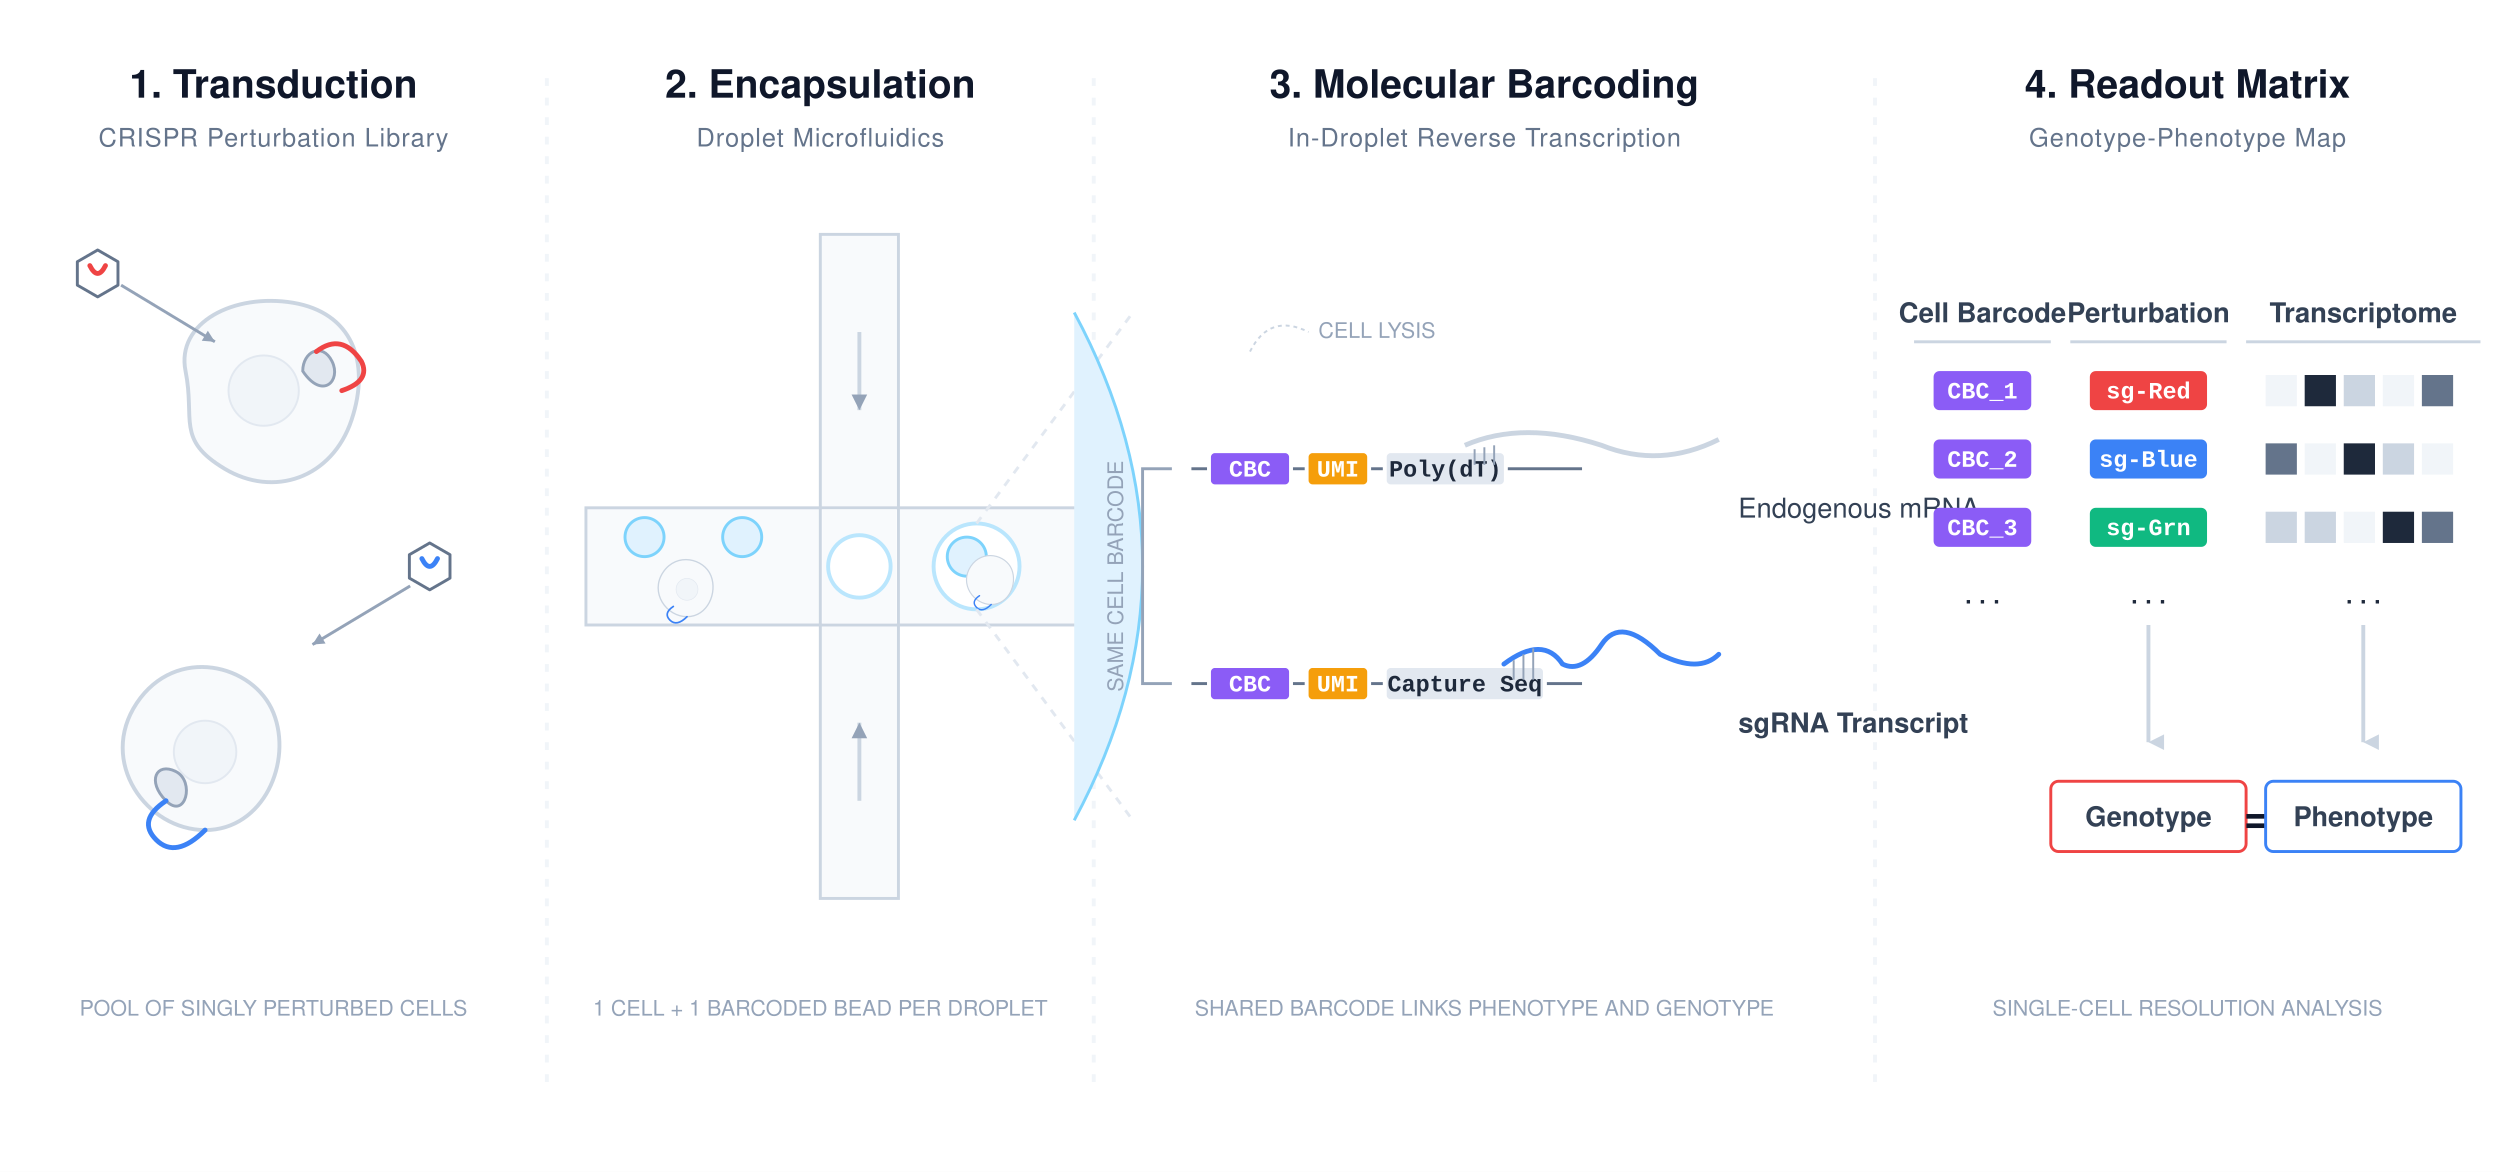
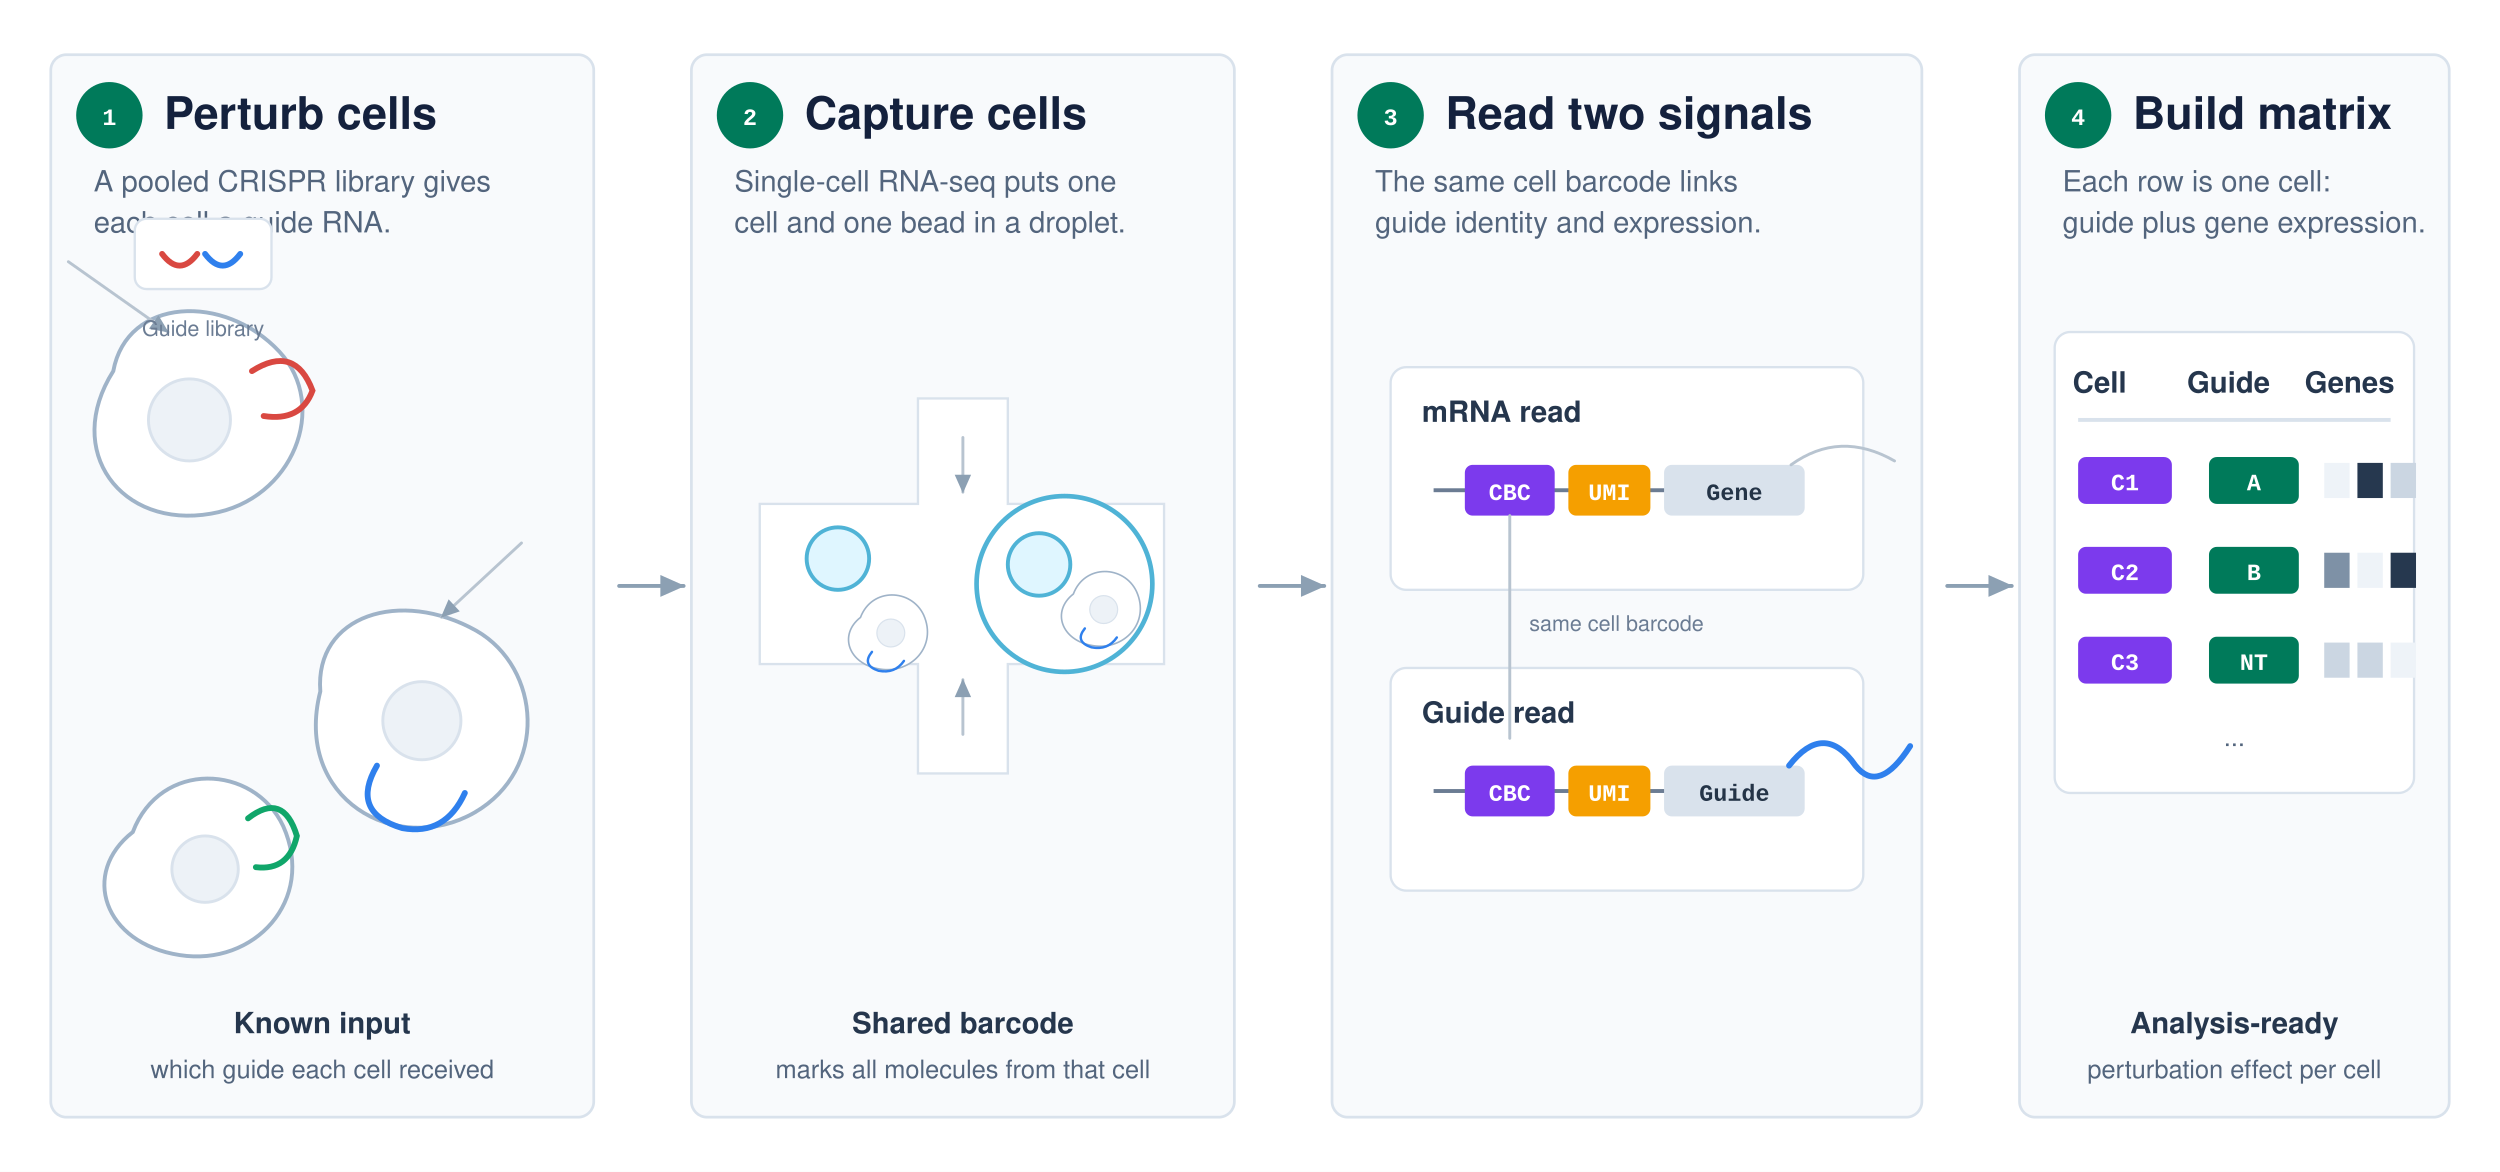
<svg xmlns="http://www.w3.org/2000/svg" width="1280" height="600" viewBox="0 0 1280 600">
  <defs>
    <style>
      .bg { fill: #ffffff; }
-       
-       /* Typography */
-       .title-large { font-family: 'Helvetica Neue', Helvetica, Arial, sans-serif; font-size: 20px; font-weight: 700; fill: #0f172a; }
-       .title-sub { font-family: 'Helvetica Neue', Helvetica, Arial, sans-serif; font-size: 13px; font-weight: 500; fill: #64748b; letter-spacing: 0.5px; text-transform: uppercase; }
-       .text-body { font-family: 'Helvetica Neue', Helvetica, Arial, sans-serif; font-size: 14px; fill: #334155; }
-       .text-tiny { font-family: 'Helvetica Neue', Helvetica, Arial, sans-serif; font-size: 11px; fill: #94a3b8; }
-       .text-mono { font-family: 'Courier New', Courier, monospace; font-size: 12px; font-weight: bold; fill: #ffffff; }
-       .text-mono-dark { font-family: 'Courier New', Courier, monospace; font-size: 12px; font-weight: bold; fill: #1e293b; }
-       
-       /* Structural */
-       .divider { stroke: #f1f5f9; stroke-width: 2; stroke-dasharray: 4 6; }
-       
-       /* Biological */
-       .cell-membrane { fill: #f8fafc; stroke: #cbd5e1; stroke-width: 2; }
-       .cell-nucleus { fill: #f1f5f9; stroke: #e2e8f0; stroke-width: 1; }
-       .cas9 { fill: #e2e8f0; stroke: #94a3b8; stroke-width: 1.5; }
-       .virus { fill: #ffffff; stroke: #64748b; stroke-width: 1.5; stroke-linejoin: round; }
-       
-       /* Guides */
-       .guide-red { stroke: #ef4444; fill: none; stroke-width: 2.5; stroke-linecap: round; }
-       .guide-blue { stroke: #3b82f6; fill: none; stroke-width: 2.5; stroke-linecap: round; }
-       .guide-green { stroke: #10b981; fill: none; stroke-width: 2.5; stroke-linecap: round; }
-       
-       /* Fill colors for boxes */
-       .fill-red { fill: #ef4444; }
-       .fill-blue { fill: #3b82f6; }
-       .fill-green { fill: #10b981; }
-       .fill-cbc { fill: #8b5cf6; }
-       .fill-umi { fill: #f59e0b; }
-       .fill-handle { fill: #e2e8f0; }
- 
-       /* Microfluidics */
-       .channel { fill: #f8fafc; stroke: #cbd5e1; stroke-width: 1.5; }
-       .droplet { fill: #ffffff; stroke: #bae6fd; stroke-width: 2; }
-       .bead { fill: #e0f2fe; stroke: #7dd3fc; stroke-width: 1.5; }
-       
-       /* Heatmap */
-       .hm-0 { fill: #f1f5f9; }
-       .hm-1 { fill: #cbd5e1; }
-       .hm-2 { fill: #64748b; }
-       .hm-3 { fill: #1e293b; }
+       .panel { fill: #f8fafc; stroke: #d9e2ec; stroke-width: 1.4; }
+       .panel-soft { fill: #ffffff; stroke: #d9e2ec; stroke-width: 1.2; }
+       .title { font-family: Helvetica, Arial, sans-serif; font-size: 23px; font-weight: 700; fill: #14213d; }
+       .subtitle { font-family: Helvetica, Arial, sans-serif; font-size: 15px; fill: #53657d; }
+       .label { font-family: Helvetica, Arial, sans-serif; font-size: 15px; font-weight: 700; fill: #25364d; }
+       .small { font-family: Helvetica, Arial, sans-serif; font-size: 13px; fill: #53657d; }
+       .tiny { font-family: Helvetica, Arial, sans-serif; font-size: 11px; fill: #6b7c93; }
+       .mono { font-family: "Courier New", monospace; font-size: 12px; font-weight: 700; fill: #ffffff; }
+       .mono-dark { font-family: "Courier New", monospace; font-size: 12px; font-weight: 700; fill: #243447; }
+       .badge { fill: #007a5a; }
+       .line { stroke: #8ca0b3; stroke-width: 2; fill: none; stroke-linecap: round; stroke-linejoin: round; }
+       .thin { stroke: #b8c4d0; stroke-width: 1.5; fill: none; stroke-linecap: round; stroke-linejoin: round; }
+       .cell { fill: #ffffff; stroke: #9fb3c8; stroke-width: 2; }
+       .nucleus { fill: #edf2f7; stroke: #d9e2ec; stroke-width: 1.5; }
+       .bead { fill: #dff6ff; stroke: #4fb3d6; stroke-width: 2; }
+       .droplet { fill: #ffffff; stroke: #4fb3d6; stroke-width: 2.4; }
+       .guide-red { stroke: #d94841; fill: none; stroke-width: 3; stroke-linecap: round; }
+       .guide-blue { stroke: #2f80ed; fill: none; stroke-width: 3; stroke-linecap: round; }
+       .guide-green { stroke: #10a66a; fill: none; stroke-width: 3; stroke-linecap: round; }
+       .cbc { fill: #7c3aed; }
+       .umi { fill: #f59f00; }
+       .handle { fill: #d9e2ec; }
+       .gene { fill: #007a5a; }
+       .heat0 { fill: #eef3f8; }
+       .heat1 { fill: #cbd6e2; }
+       .heat2 { fill: #7e91a6; }
+       .heat3 { fill: #26384f; }
    </style>
-     <marker id="arrow" viewBox="0 0 10 10" refX="8" refY="5" markerWidth="5" markerHeight="5" orient="auto-start-reverse">
-       <path d="M 0 1 L 8 5 L 0 9 z" fill="#94a3b8" />
-     </marker>
-     <marker id="arrow-down" viewBox="0 0 10 10" refX="5" refY="8" markerWidth="5" markerHeight="5" orient="auto-start-reverse">
-       <path d="M 1 0 L 5 8 L 9 0 z" fill="#cbd5e1" />
+     <marker id="arrow" viewBox="0 0 10 10" refX="8.5" refY="5" markerWidth="7" markerHeight="7" orient="auto">
+       <path d="M 0 1 L 9 5 L 0 9 z" fill="#8ca0b3" />
    </marker>
  </defs>
  <rect class="bg" width="1280" height="600" />
-   <line class="divider" x1="280" y1="40" x2="280" y2="560" />
-   <line class="divider" x1="560" y1="40" x2="560" y2="560" />
-   <line class="divider" x1="960" y1="40" x2="960" y2="560" />
-   <g transform="translate(0, 0)">
-     <text class="title-large" x="140" y="50" text-anchor="middle">1. Transduction</text>
-     <text class="title-sub" x="140" y="75" text-anchor="middle">CRISPR Perturbation Library</text>
-     <g transform="translate(140, 200)">
-       <path class="cell-membrane" d="M-45,-10 C-50,-35 -20,-50 10,-45 C40,-40 50,-15 40,15 C30,45 0,55 -25,40 C-50,25 -40,15 -45,-10 Z" />
-       <circle class="cell-nucleus" cx="-5" cy="0" r="18" />
-       <path class="cas9" d="M15,-10 C15,-20 25,-25 30,-15 C35,-5 25,5 15,-10 Z" />
-       <path class="guide-red" d="M22,-20 Q35,-30 45,-15 Q50,-5 35,0" />
+   <g transform="translate(26,28)">
+     <rect class="panel" x="0" y="0" width="278" height="544" rx="8" />
+     <circle class="badge" cx="30" cy="31" r="17" />
+     <text class="mono" x="30" y="36" text-anchor="middle">1</text>
+     <text class="title" x="58" y="38">Perturb cells</text>
+     <text class="subtitle" x="22" y="70">A pooled CRISPR library gives</text>
+     <text class="subtitle" x="22" y="91">each cell a guide RNA.</text>
+     <g transform="translate(74,180)">
+       <path class="cell" d="M -42,-18 C -35,-56 15,-58 43,-28 C 69,0 50,48 8,55 C -38,63 -68,23 -42,-18 Z" />
+       <circle class="nucleus" cx="-3" cy="7" r="21" />
+       <path class="guide-red" d="M 29,-18 Q 51,-32 60,-8 Q 54,8 35,5" />
+       <path class="thin" d="M -65,-74 L -14,-38" marker-end="url(#arrow)" />
    </g>
-     <g transform="translate(100, 380)">
-       <path class="cell-membrane" d="M-30,-20 C-10,-50 30,-40 40,-15 C50,10 35,45 5,45 C-25,45 -50,10 -30,-20 Z" />
-       <circle class="cell-nucleus" cx="5" cy="5" r="16" />
-       <path class="cas9" d="M-10,15 C-20,10 -25,20 -15,30 C-5,40 0,20 -10,15 Z" />
-       <path class="guide-blue" d="M-15,30 Q-30,40 -20,50 Q-10,60 5,45" />
+     <g transform="translate(186,338)">
+       <path class="cell" d="M -48,-12 C -51,-51 -7,-65 32,-43 C 65,-24 69,28 31,50 C -9,73 -62,43 -48,-12 Z" />
+       <circle class="nucleus" cx="4" cy="3" r="20" />
+       <path class="guide-blue" d="M -19,26 Q -33,50 -6,58 Q 16,62 26,40" />
+       <path class="thin" d="M 55,-88 L 14,-50" marker-end="url(#arrow)" />
    </g>
-     <g transform="translate(50, 140)">
-       <polygon class="virus" points="0,-12 10.4,-6 10.4,6 0,12 -10.4,6 -10.4,-6" />
-       <path class="guide-red" d="M-4,-4 Q0,4 4,-4" stroke-width="1.5" />
-       <path d="M 12,6 L 60,35" stroke="#94a3b8" stroke-width="1.5" marker-end="url(#arrow)" />
+     <g transform="translate(74,412)">
+       <path class="cell" d="M -32,-14 C -18,-51 30,-49 45,-17 C 62,21 30,55 -8,49 C -47,43 -59,7 -32,-14 Z" />
+       <circle class="nucleus" cx="5" cy="5" r="17" />
+       <path class="guide-green" d="M 27,-21 Q 45,-35 52,-12 Q 48,6 31,4" />
    </g>
-     <g transform="translate(220, 290)">
-       <polygon class="virus" points="0,-12 10.4,-6 10.4,6 0,12 -10.4,6 -10.4,-6" />
-       <path class="guide-blue" d="M-4,-4 Q0,4 4,-4" stroke-width="1.5" />
-       <path d="M -10,10 L -60,40" stroke="#94a3b8" stroke-width="1.5" marker-end="url(#arrow)" />
+     <g transform="translate(75,106)">
+       <rect class="panel-soft" x="-32" y="-22" width="70" height="36" rx="6" />
+       <path class="guide-red" d="M -18,-4 Q -9,8 0,-4" />
+       <path class="guide-blue" d="M 4,-4 Q 13,8 22,-4" />
+       <text class="tiny" x="3" y="38" text-anchor="middle">Guide library</text>
    </g>
-     <text class="text-tiny" x="140" y="520" text-anchor="middle">POOL OF SINGLY PERTURBED CELLS</text>
+     <text class="label" x="139" y="501" text-anchor="middle">Known input</text>
+     <text class="small" x="139" y="524" text-anchor="middle">which guide each cell received</text>
  </g>
-   <g transform="translate(280, 0)">
-     <text class="title-large" x="140" y="50" text-anchor="middle">2. Encapsulation</text>
-     <text class="title-sub" x="140" y="75" text-anchor="middle">Droplet Microfluidics</text>
-     <path class="channel" d="M 20,260 L 140,260 L 140,320 L 20,320 Z" />
-     <path class="channel" d="M 140,120 L 140,260 L 180,260 L 180,120 Z" />
-     <path class="channel" d="M 140,460 L 140,320 L 180,320 L 180,460 Z" />
-     <path class="channel" d="M 180,260 L 280,260 L 280,320 L 180,320 Z" />
-     <rect x="141" y="261" width="38" height="58" fill="#f8fafc" />
-     <path d="M 160,170 L 160,210" stroke="#cbd5e1" stroke-width="2" marker-end="url(#arrow)" />
-     <path d="M 160,410 L 160,370" stroke="#cbd5e1" stroke-width="2" marker-end="url(#arrow)" />
-     <circle class="bead" cx="50" cy="275" r="10" />
-     <circle class="bead" cx="100" cy="275" r="10" />
-     <g transform="translate(70, 300) scale(0.35)">
-       <path class="cell-membrane" d="M-30,-20 C-10,-50 30,-40 40,-15 C50,10 35,45 5,45 C-25,45 -50,10 -30,-20 Z" />
-       <circle class="cell-nucleus" cx="5" cy="5" r="16" />
-       <path class="guide-blue" d="M-15,30 Q-30,40 -20,50 Q-10,60 5,45" stroke-width="4" />
+   <path class="line" d="M 317,300 L 350,300" marker-end="url(#arrow)" />
+   <g transform="translate(354,28)">
+     <rect class="panel" x="0" y="0" width="278" height="544" rx="8" />
+     <circle class="badge" cx="30" cy="31" r="17" />
+     <text class="mono" x="30" y="36" text-anchor="middle">2</text>
+     <text class="title" x="58" y="38">Capture cells</text>
+     <text class="subtitle" x="22" y="70">Single-cell RNA-seq puts one</text>
+     <text class="subtitle" x="22" y="91">cell and one bead in a droplet.</text>
+     <path class="panel-soft" d="M 35,230 L 116,230 L 116,176 L 162,176 L 162,230 L 242,230 L 242,312 L 162,312 L 162,368 L 116,368 L 116,312 L 35,312 Z" />
+     <path class="thin" d="M 139,196 L 139,224" marker-end="url(#arrow)" />
+     <path class="thin" d="M 139,348 L 139,320" marker-end="url(#arrow)" />
+     <circle class="bead" cx="75" cy="258" r="16" />
+     <g transform="translate(100,294) scale(0.42)">
+       <path class="cell" d="M -32,-14 C -18,-51 30,-49 45,-17 C 62,21 30,55 -8,49 C -47,43 -59,7 -32,-14 Z" />
+       <circle class="nucleus" cx="5" cy="5" r="17" />
+       <path class="guide-blue" d="M -18,28 Q -31,44 -10,51 Q 10,55 21,39" stroke-width="5" fill="none" stroke="#2f80ed" />
    </g>
-     <circle class="droplet" cx="160" cy="290" r="16" />
-     <g transform="translate(220, 290)">
-       <circle class="droplet" cx="0" cy="0" r="22" />
-       <circle class="bead" cx="-5" cy="-5" r="10" />
-       <g transform="translate(6, 6) scale(0.3)">
-         <path class="cell-membrane" d="M-30,-20 C-10,-50 30,-40 40,-15 C50,10 35,45 5,45 C-25,45 -50,10 -30,-20 Z" />
-         <path class="guide-blue" d="M-15,30 Q-30,40 -20,50 Q-10,60 5,45" stroke-width="5" />
+     <g transform="translate(191,271)">
+       <circle class="droplet" cx="0" cy="0" r="45" />
+       <circle class="bead" cx="-13" cy="-10" r="16" />
+       <g transform="translate(18,11) scale(0.42)">
+         <path class="cell" d="M -32,-14 C -18,-51 30,-49 45,-17 C 62,21 30,55 -8,49 C -47,43 -59,7 -32,-14 Z" />
+         <circle class="nucleus" cx="5" cy="5" r="17" />
+         <path class="guide-blue" d="M -18,28 Q -31,44 -10,51 Q 10,55 21,39" stroke-width="5" fill="none" stroke="#2f80ed" />
      </g>
    </g>
-     <path d="M 220,268 L 300,160" stroke="#e2e8f0" stroke-width="1.5" stroke-dasharray="4 4" fill="none" />
-     <path d="M 220,312 L 300,420" stroke="#e2e8f0" stroke-width="1.5" stroke-dasharray="4 4" fill="none" />
-     <text class="text-tiny" x="140" y="520" text-anchor="middle">1 CELL + 1 BARCODED BEAD PER DROPLET</text>
+     <text class="label" x="139" y="501" text-anchor="middle">Shared barcode</text>
+     <text class="small" x="139" y="524" text-anchor="middle">marks all molecules from that cell</text>
  </g>
-   <g transform="translate(560, 0)">
-     <text class="title-large" x="200" y="50" text-anchor="middle">3. Molecular Barcoding</text>
-     <text class="title-sub" x="200" y="75" text-anchor="middle">In-Droplet Reverse Transcription</text>
-     <path class="bead" d="M -10,160 Q 60,290 -10,420" stroke-width="2" />
-     <path d="M 80,180 Q 90,160 110,170" stroke="#cbd5e1" stroke-width="1" fill="none" stroke-dasharray="2 2" />
-     <text class="text-tiny" x="115" y="173" fill="#64748b">CELL LYSIS</text>
-     <path d="M 40,240 L 25,240 L 25,350 L 40,350" stroke="#94a3b8" stroke-width="1.5" fill="none" />
-     <text class="text-tiny" x="15" y="295" transform="rotate(-90 15 295)" text-anchor="middle">SAME CELL BARCODE</text>
-     <g transform="translate(50, 240)">
-       <line x1="0" y1="0" x2="200" y2="0" stroke="#64748b" stroke-width="1.5" />
-       <rect class="bg" x="8" y="-10" width="44" height="20" />
-       <rect class="fill-cbc" x="10" y="-8" width="40" height="16" rx="2" />
-       <text class="text-mono" x="30" y="4" text-anchor="middle">CBC</text>
-       <rect class="bg" x="58" y="-10" width="34" height="20" />
-       <rect class="fill-umi" x="60" y="-8" width="30" height="16" rx="2" />
-       <text class="text-mono" x="75" y="4" text-anchor="middle">UMI</text>
-       <rect class="bg" x="98" y="-10" width="64" height="20" />
-       <rect class="fill-handle" x="100" y="-8" width="60" height="16" rx="2" />
-       <text class="text-mono-dark" x="130" y="4" text-anchor="middle">Poly(dT)</text>
-       <path d="M 140,-12 Q 170,-25 210,-12 Q 240,0 270,-15" stroke="#cbd5e1" stroke-width="2.5" fill="none" />
-       <line x1="145" y1="-2" x2="145" y2="-10" stroke="#94a3b8" />
-       <line x1="150" y1="-2" x2="150" y2="-11" stroke="#94a3b8" />
-       <line x1="155" y1="-2" x2="155" y2="-12" stroke="#94a3b8" />
-       <text class="text-body" x="280" y="25" fill="#475569">Endogenous mRNA</text>
+   <path class="line" d="M 645,300 L 678,300" marker-end="url(#arrow)" />
+   <g transform="translate(682,28)">
+     <rect class="panel" x="0" y="0" width="302" height="544" rx="8" />
+     <circle class="badge" cx="30" cy="31" r="17" />
+     <text class="mono" x="30" y="36" text-anchor="middle">3</text>
+     <text class="title" x="58" y="38">Read two signals</text>
+     <text class="subtitle" x="22" y="70">The same cell barcode links</text>
+     <text class="subtitle" x="22" y="91">guide identity and expression.</text>
+     <g transform="translate(30,160)">
+       <rect class="panel-soft" x="0" y="0" width="242" height="114" rx="8" />
+       <text class="label" x="16" y="28">mRNA read</text>
+       <line x1="22" y1="63" x2="201" y2="63" stroke="#6b7c93" stroke-width="2" />
+       <rect class="cbc" x="38" y="50" width="46" height="26" rx="4" />
+       <text class="mono" x="61" y="68" text-anchor="middle">CBC</text>
+       <rect class="umi" x="91" y="50" width="42" height="26" rx="4" />
+       <text class="mono" x="112" y="68" text-anchor="middle">UMI</text>
+       <rect class="handle" x="140" y="50" width="72" height="26" rx="4" />
+       <text class="mono-dark" x="176" y="68" text-anchor="middle">Gene</text>
+       <path class="thin" d="M 205,50 Q 230,32 258,48" />
    </g>
-     <g transform="translate(50, 350)">
-       <line x1="0" y1="0" x2="200" y2="0" stroke="#64748b" stroke-width="1.5" />
-       <rect class="bg" x="8" y="-10" width="44" height="20" />
-       <rect class="fill-cbc" x="10" y="-8" width="40" height="16" rx="2" />
-       <text class="text-mono" x="30" y="4" text-anchor="middle">CBC</text>
-       <rect class="bg" x="58" y="-10" width="34" height="20" />
-       <rect class="fill-umi" x="60" y="-8" width="30" height="16" rx="2" />
-       <text class="text-mono" x="75" y="4" text-anchor="middle">UMI</text>
-       <rect class="bg" x="98" y="-10" width="84" height="20" />
-       <rect class="fill-handle" x="100" y="-8" width="80" height="16" rx="2" />
-       <text class="text-mono-dark" x="140" y="4" text-anchor="middle">Capture Seq</text>
-       <path class="guide-blue" d="M 160,-10 Q 180,-25 190,-10 Q 200,-5 210,-20 Q 220,-35 240,-15 Q 260,-5 270,-15" />
-       <line x1="165" y1="-2" x2="165" y2="-12" stroke="#94a3b8" />
-       <line x1="170" y1="-2" x2="170" y2="-15" stroke="#94a3b8" />
-       <line x1="175" y1="-2" x2="175" y2="-18" stroke="#94a3b8" />
-       <text class="text-body" x="280" y="25" fill="#3b82f6" font-weight="bold">sgRNA Transcript</text>
+     <g transform="translate(30,314)">
+       <rect class="panel-soft" x="0" y="0" width="242" height="114" rx="8" />
+       <text class="label" x="16" y="28">Guide read</text>
+       <line x1="22" y1="63" x2="201" y2="63" stroke="#6b7c93" stroke-width="2" />
+       <rect class="cbc" x="38" y="50" width="46" height="26" rx="4" />
+       <text class="mono" x="61" y="68" text-anchor="middle">CBC</text>
+       <rect class="umi" x="91" y="50" width="42" height="26" rx="4" />
+       <text class="mono" x="112" y="68" text-anchor="middle">UMI</text>
+       <rect class="handle" x="140" y="50" width="72" height="26" rx="4" />
+       <text class="mono-dark" x="176" y="68" text-anchor="middle">Guide</text>
+       <path class="guide-blue" d="M 204,50 Q 222,27 238,50 Q 250,65 266,40" />
    </g>
-     <text class="text-tiny" x="200" y="520" text-anchor="middle">SHARED BARCODE LINKS PHENOTYPE AND GENOTYPE</text>
+     <path class="thin" d="M 91,236 L 91,350" />
+     <text class="tiny" x="101" y="295">same cell barcode</text>
  </g>
-   <g transform="translate(960, 0)">
-     <text class="title-large" x="160" y="50" text-anchor="middle">4. Readout Matrix</text>
-     <text class="title-sub" x="160" y="75" text-anchor="middle">Genotype-Phenotype Map</text>
-     <g transform="translate(20, 180)">
-       <text class="text-body" font-weight="bold" x="35" y="-15" text-anchor="middle">Cell Barcode</text>
-       <text class="text-body" font-weight="bold" x="120" y="-15" text-anchor="middle">Perturbation</text>
-       <text class="text-body" font-weight="bold" x="230" y="-15" text-anchor="middle">Transcriptome</text>
-       <line x1="0" y1="-5" x2="70" y2="-5" stroke="#cbd5e1" stroke-width="1.5" />
-       <line x1="80" y1="-5" x2="160" y2="-5" stroke="#cbd5e1" stroke-width="1.5" />
-       <line x1="170" y1="-5" x2="290" y2="-5" stroke="#cbd5e1" stroke-width="1.5" />
-       <g transform="translate(0, 10)">
-         <rect class="fill-cbc" x="10" y="0" width="50" height="20" rx="3" />
-         <text class="text-mono" x="35" y="14" text-anchor="middle">CBC_1</text>
-         <rect class="fill-red" x="90" y="0" width="60" height="20" rx="3" />
-         <text class="text-mono" x="120" y="14" text-anchor="middle">sg-Red</text>
-         <rect class="hm-0" x="180" y="2" width="16" height="16" />
-         <rect class="hm-3" x="200" y="2" width="16" height="16" />
-         <rect class="hm-1" x="220" y="2" width="16" height="16" />
-         <rect class="hm-0" x="240" y="2" width="16" height="16" />
-         <rect class="hm-2" x="260" y="2" width="16" height="16" />
+   <path class="line" d="M 997,300 L 1030,300" marker-end="url(#arrow)" />
+   <g transform="translate(1034,28)">
+     <rect class="panel" x="0" y="0" width="220" height="544" rx="8" />
+     <circle class="badge" cx="30" cy="31" r="17" />
+     <text class="mono" x="30" y="36" text-anchor="middle">4</text>
+     <text class="title" x="58" y="38">Build matrix</text>
+     <text class="subtitle" x="22" y="70">Each row is one cell:</text>
+     <text class="subtitle" x="22" y="91">guide plus gene expression.</text>
+     <g transform="translate(18,142)">
+       <rect class="panel-soft" x="0" y="0" width="184" height="236" rx="8" />
+       <text class="label" x="23" y="31" text-anchor="middle">Cell</text>
+       <text class="label" x="89" y="31" text-anchor="middle">Guide</text>
+       <text class="label" x="151" y="31" text-anchor="middle">Genes</text>
+       <line x1="12" y1="45" x2="172" y2="45" stroke="#d9e2ec" stroke-width="2" />
+       <g transform="translate(12,64)">
+         <rect class="cbc" x="0" y="0" width="48" height="24" rx="4" />
+         <text class="mono" x="24" y="17" text-anchor="middle">C1</text>
+         <rect class="gene" x="67" y="0" width="46" height="24" rx="4" />
+         <text class="mono" x="90" y="17" text-anchor="middle">A</text>
+         <rect class="heat0" x="126" y="3" width="13" height="18" />
+         <rect class="heat3" x="143" y="3" width="13" height="18" />
+         <rect class="heat1" x="160" y="3" width="13" height="18" />
      </g>
-       <g transform="translate(0, 45)">
-         <rect class="fill-cbc" x="10" y="0" width="50" height="20" rx="3" />
-         <text class="text-mono" x="35" y="14" text-anchor="middle">CBC_2</text>
-         <rect class="fill-blue" x="90" y="0" width="60" height="20" rx="3" />
-         <text class="text-mono" x="120" y="14" text-anchor="middle">sg-Blue</text>
-         <rect class="hm-2" x="180" y="2" width="16" height="16" />
-         <rect class="hm-0" x="200" y="2" width="16" height="16" />
-         <rect class="hm-3" x="220" y="2" width="16" height="16" />
-         <rect class="hm-1" x="240" y="2" width="16" height="16" />
-         <rect class="hm-0" x="260" y="2" width="16" height="16" />
+       <g transform="translate(12,110)">
+         <rect class="cbc" x="0" y="0" width="48" height="24" rx="4" />
+         <text class="mono" x="24" y="17" text-anchor="middle">C2</text>
+         <rect class="gene" x="67" y="0" width="46" height="24" rx="4" />
+         <text class="mono" x="90" y="17" text-anchor="middle">B</text>
+         <rect class="heat2" x="126" y="3" width="13" height="18" />
+         <rect class="heat0" x="143" y="3" width="13" height="18" />
+         <rect class="heat3" x="160" y="3" width="13" height="18" />
      </g>
-       <g transform="translate(0, 80)">
-         <rect class="fill-cbc" x="10" y="0" width="50" height="20" rx="3" />
-         <text class="text-mono" x="35" y="14" text-anchor="middle">CBC_3</text>
-         <rect class="fill-green" x="90" y="0" width="60" height="20" rx="3" />
-         <text class="text-mono" x="120" y="14" text-anchor="middle">sg-Grn</text>
-         <rect class="hm-1" x="180" y="2" width="16" height="16" />
-         <rect class="hm-1" x="200" y="2" width="16" height="16" />
-         <rect class="hm-0" x="220" y="2" width="16" height="16" />
-         <rect class="hm-3" x="240" y="2" width="16" height="16" />
-         <rect class="hm-2" x="260" y="2" width="16" height="16" />
+       <g transform="translate(12,156)">
+         <rect class="cbc" x="0" y="0" width="48" height="24" rx="4" />
+         <text class="mono" x="24" y="17" text-anchor="middle">C3</text>
+         <rect class="gene" x="67" y="0" width="46" height="24" rx="4" />
+         <text class="mono" x="90" y="17" text-anchor="middle">NT</text>
+         <rect class="heat1" x="126" y="3" width="13" height="18" />
+         <rect class="heat1" x="143" y="3" width="13" height="18" />
+         <rect class="heat0" x="160" y="3" width="13" height="18" />
      </g>
-       <g transform="translate(0, 115)">
-         <text class="text-mono-dark" x="35" y="14" text-anchor="middle">...</text>
-         <text class="text-mono-dark" x="120" y="14" text-anchor="middle">...</text>
-         <text class="text-mono-dark" x="230" y="14" text-anchor="middle">...</text>
-       </g>
+       <text class="small" x="92" y="212" text-anchor="middle">...</text>
    </g>
-     <path d="M 140,320 L 140,380" stroke="#cbd5e1" stroke-width="2" marker-end="url(#arrow-down)" />
-     <path d="M 250,320 L 250,380" stroke="#cbd5e1" stroke-width="2" marker-end="url(#arrow-down)" />
-     <rect x="90" y="400" width="100" height="36" rx="4" fill="#ffffff" stroke="#ef4444" stroke-width="1.5" />
-     <text class="text-body" font-weight="bold" x="140" y="423" text-anchor="middle" fill="#dc2626">Genotype</text>
-     <text class="title-large" x="195" y="425" text-anchor="middle" fill="#94a3b8">=</text>
-     <rect x="200" y="400" width="100" height="36" rx="4" fill="#ffffff" stroke="#3b82f6" stroke-width="1.5" />
-     <text class="text-body" font-weight="bold" x="250" y="423" text-anchor="middle" fill="#2563eb">Phenotype</text>
-     <text class="text-tiny" x="160" y="520" text-anchor="middle">SINGLE-CELL RESOLUTION ANALYSIS</text>
+     <text class="label" x="110" y="501" text-anchor="middle">Analysis-ready</text>
+     <text class="small" x="110" y="524" text-anchor="middle">perturbation effect per cell</text>
  </g>
</svg>
